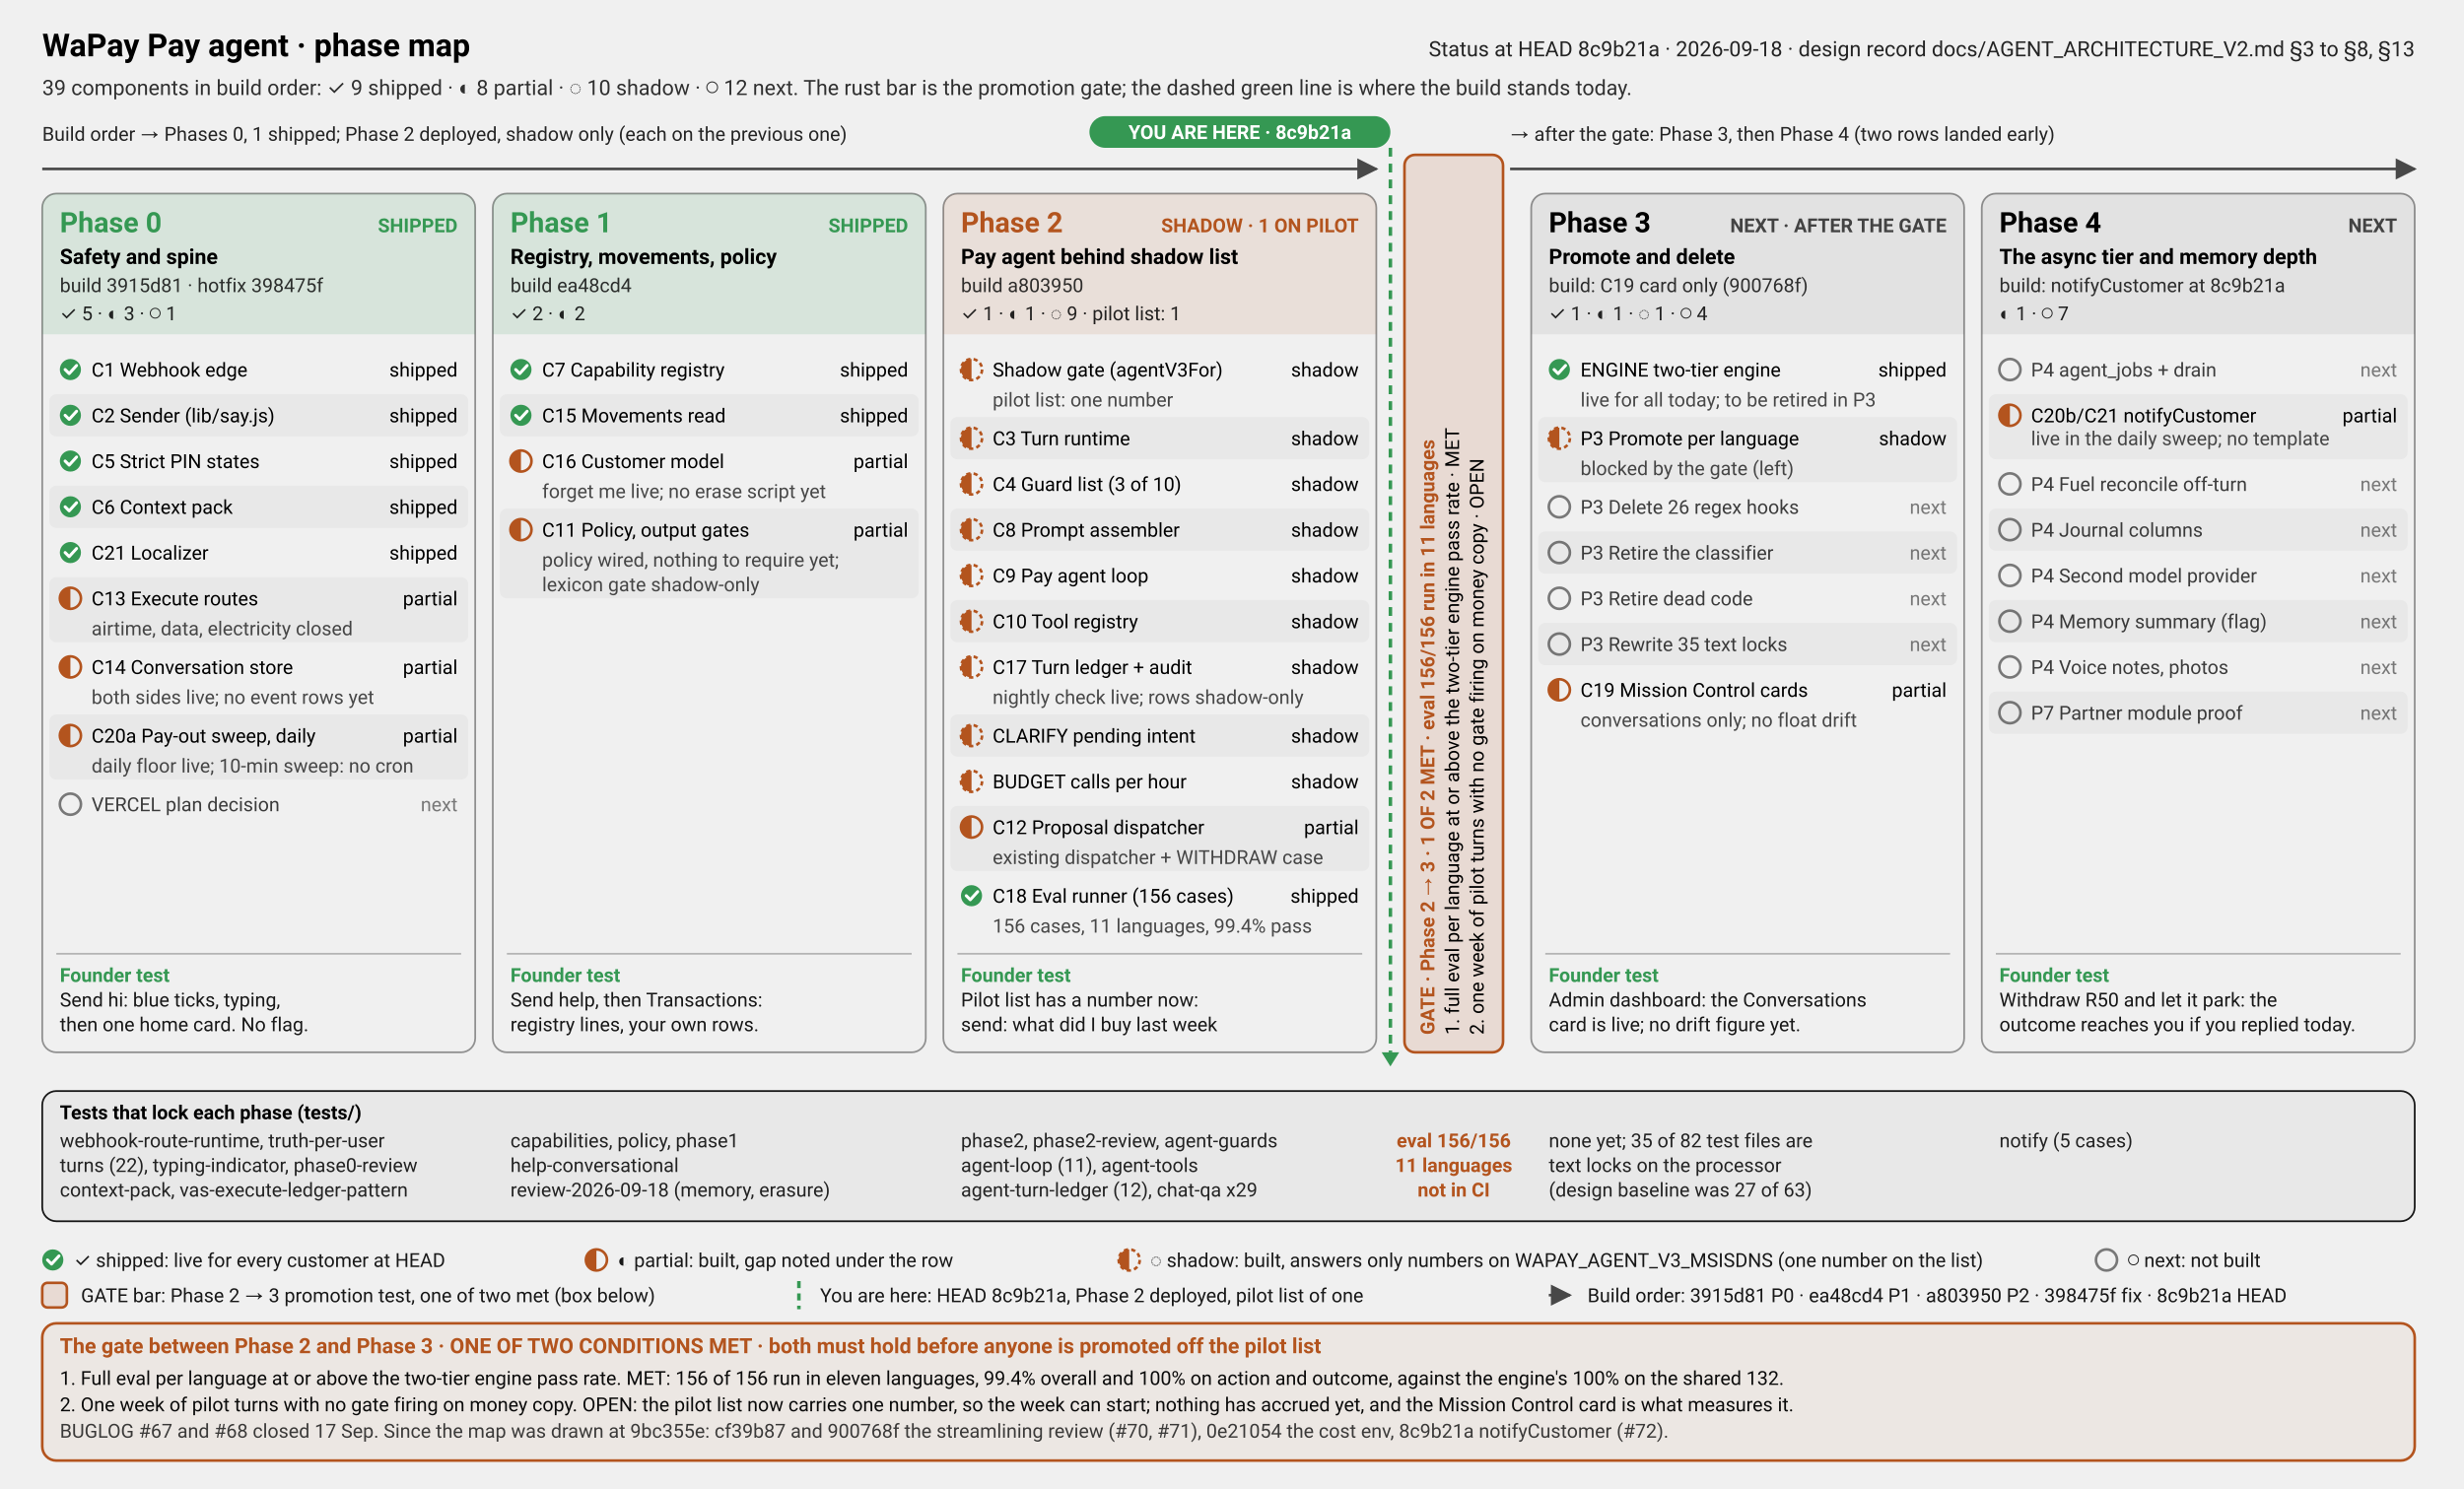
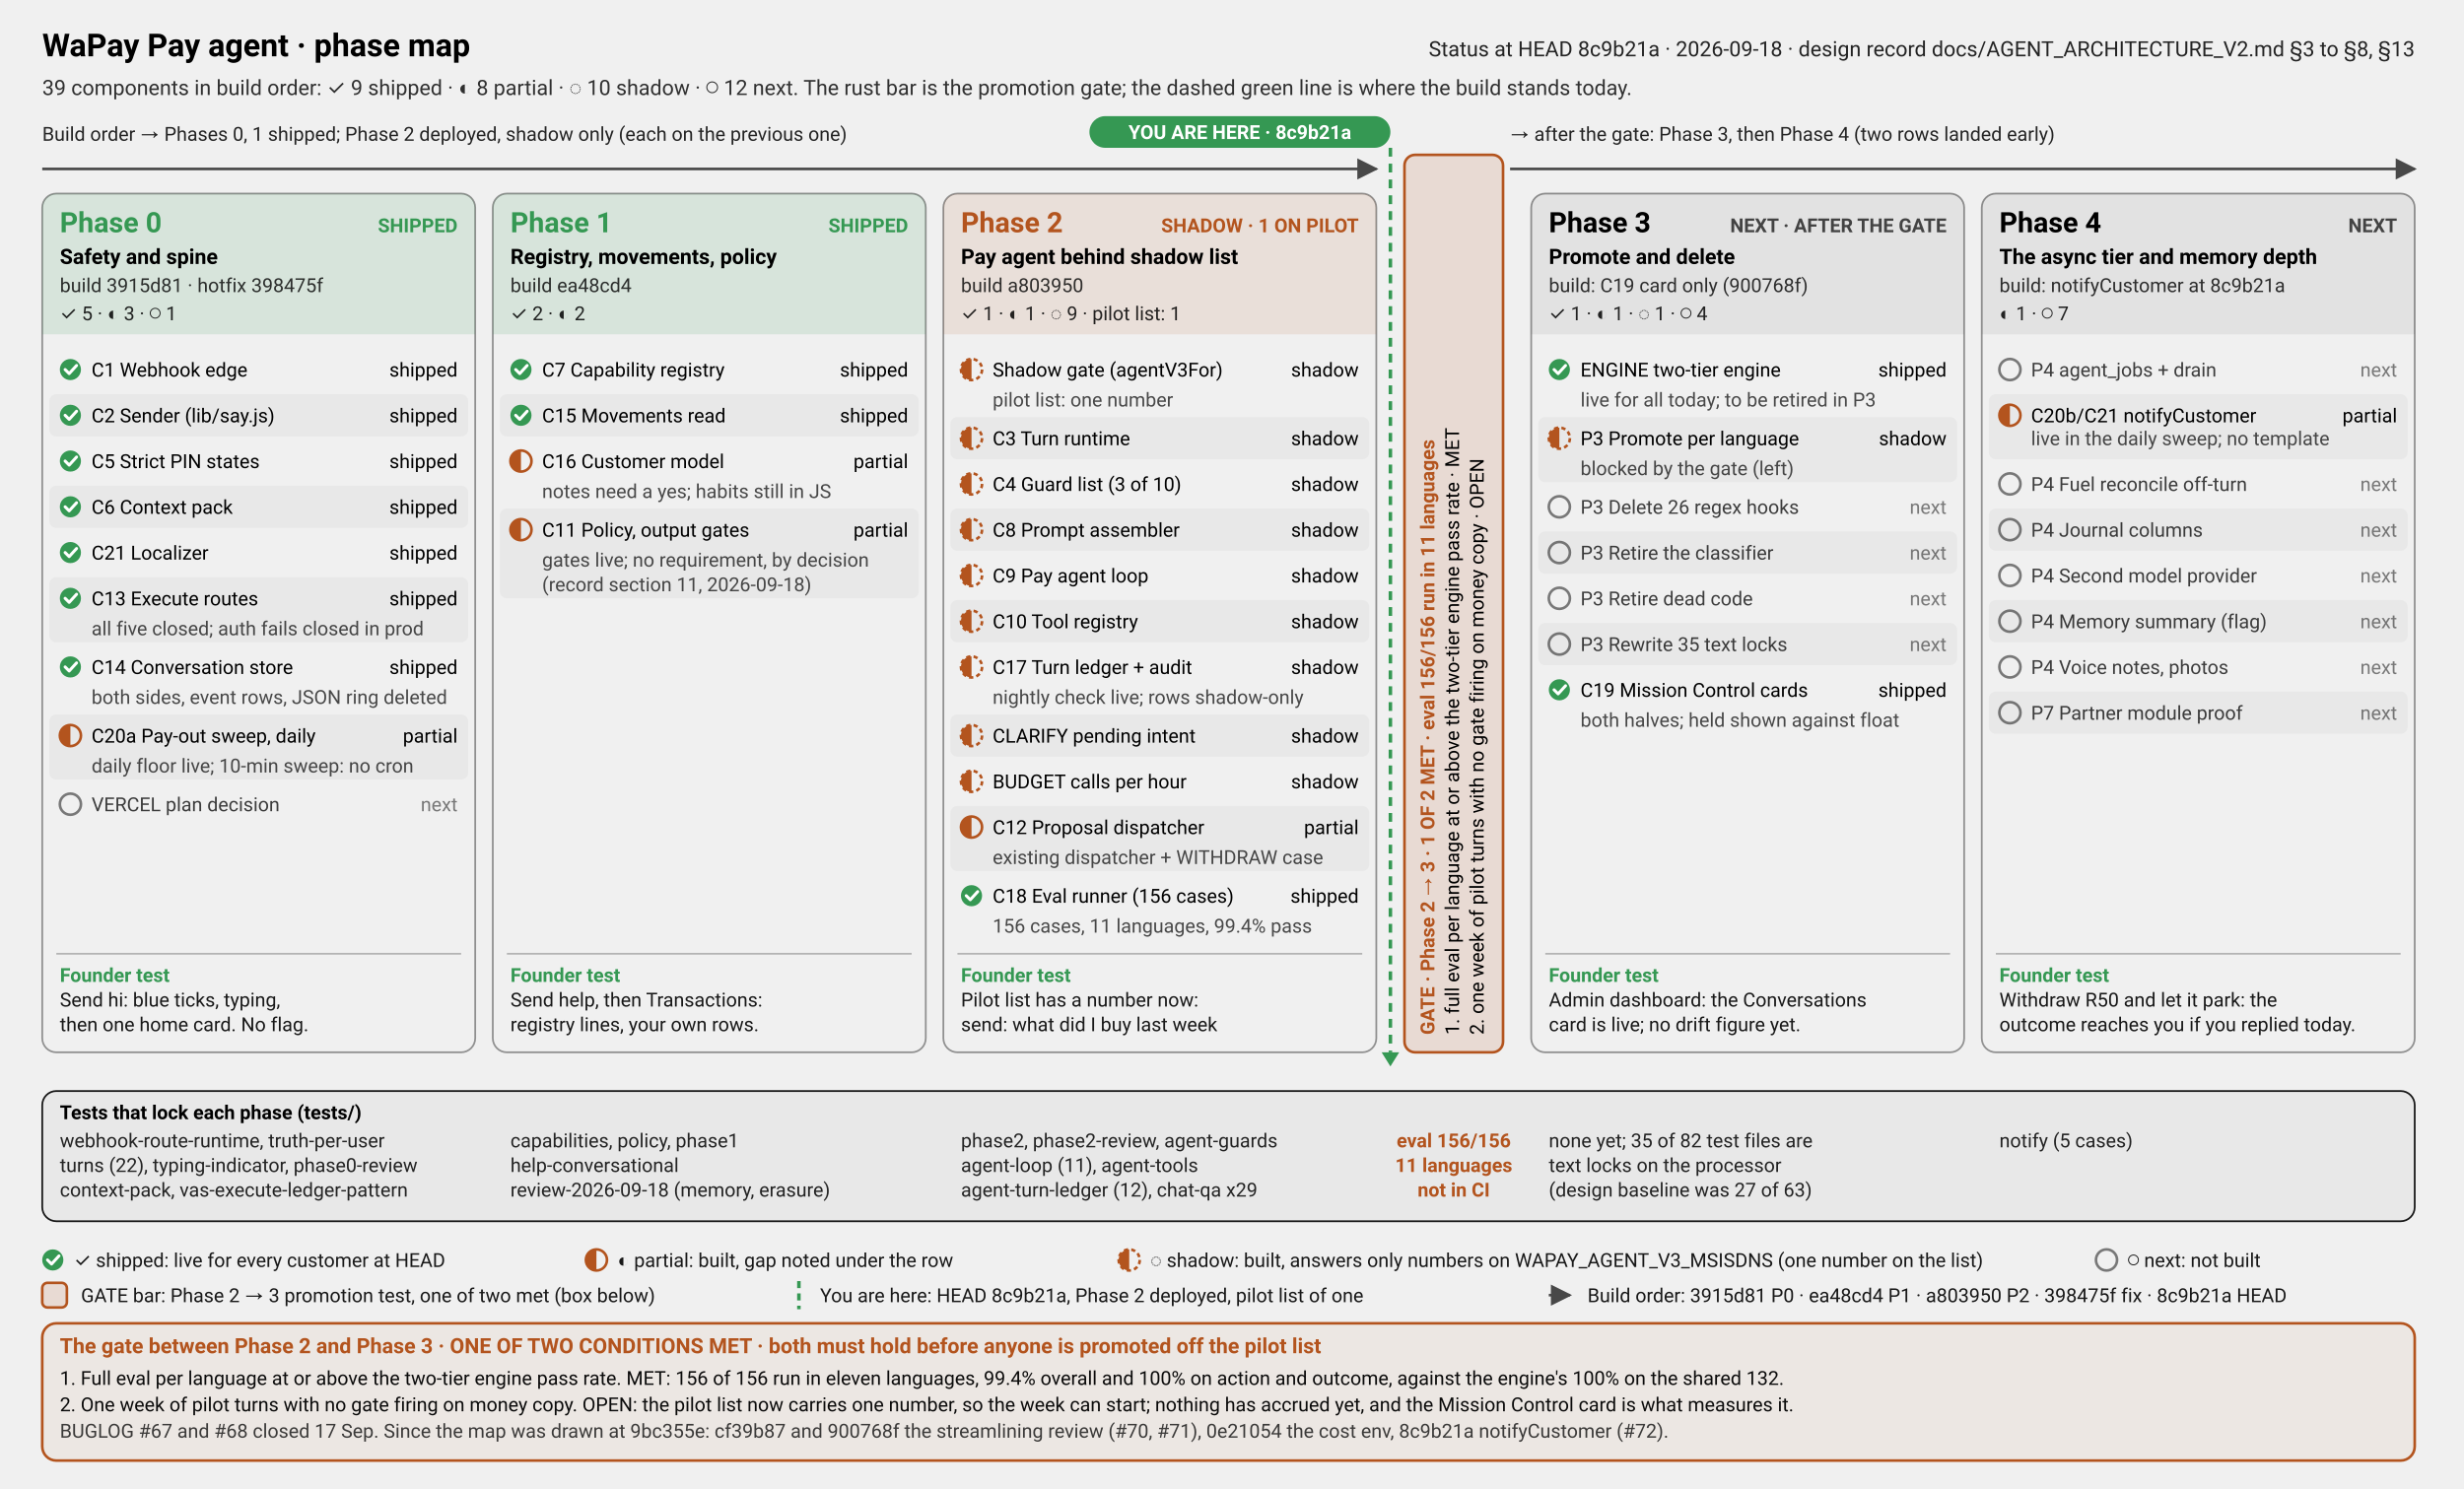
<svg xmlns="http://www.w3.org/2000/svg" viewBox="0 0 1400 846" width="1400" height="846" role="img" aria-label="Phase map of the WaPay Pay agent build at HEAD 8c9b21a on 2026-09-18. 39 components: 9 shipped, 8 partial, 10 shadow, 12 next. Phases 0 and 1 are shipped (builds 3915d81 and ea48cd4), Phase 2 (a803950) is deployed behind a pilot list that now carries one number, the eval half of the promotion gate into Phase 3 is met and a week of clean turns is what remains, and most of Phases 3 and 4 is next." font-family="system-ui, -apple-system, 'Segoe UI', Roboto, Helvetica, Arial, sans-serif" fill="currentColor" stroke="none">
  <defs>
    <marker id="ah" viewBox="0 0 10 10" refX="9" refY="5" markerWidth="8" markerHeight="8" orient="auto-start-reverse">
      <path d="M0 0 L10 5 L0 10 z" fill="currentColor" />
    </marker>
  </defs>
  <text x="24" y="32" font-size="18" font-weight="600">WaPay Pay agent · phase map</text>
  <text x="1372" y="32" font-size="12" text-anchor="end" opacity="0.85">Status at HEAD 8c9b21a · 2026-09-18 · design record docs/AGENT_ARCHITECTURE_V2.md §3 to §8, §13</text>
  <text x="24" y="54" font-size="12" opacity="0.8">39 components in build order: ✓ 9 shipped · ◐ 8 partial · ◌ 10 shadow · ○ 12 next. The rust bar is the promotion gate; the dashed green line is where the build stands today.</text>
  <line x1="24" y1="96" x2="782" y2="96" stroke="currentColor" stroke-width="1.5" opacity="0.7" marker-end="url(#ah)" />
  <text x="24" y="80" font-size="11" opacity="0.85">Build order → Phases 0, 1 shipped; Phase 2 deployed, shadow only (each on the previous one)</text>
  <line x1="858" y1="96" x2="1372" y2="96" stroke="currentColor" stroke-width="1.5" opacity="0.7" marker-end="url(#ah)" />
  <text x="858" y="80" font-size="11" opacity="0.85">→ after the gate: Phase 3, then Phase 4 (two rows landed early)</text>
  <rect x="619" y="66" width="171" height="18" rx="9" fill="#359853" />
  <text x="704.5" y="79" font-size="11" text-anchor="middle" font-weight="600" fill="#fff">YOU ARE HERE · 8c9b21a</text>
  <line x1="790" y1="84" x2="790" y2="598" stroke="#359853" stroke-width="2" stroke-dasharray="5 4" />
  <path d="M785 598 l10 0 l-5 8 z" fill="#359853" />
  <rect x="798" y="88" width="56" height="510" rx="6" fill="#B3541E" fill-opacity="0.14" stroke="#B3541E" stroke-width="1.5" />
  <text x="815" y="588" font-size="11" font-weight="600" fill="#B3541E" transform="rotate(-90 815 588)">GATE · Phase 2 → 3 · 1 OF 2 MET · eval 156/156 run in 11 languages</text>
  <text x="829" y="588" font-size="11" transform="rotate(-90 829 588)">1. full eval per language at or above the two-tier engine pass rate · MET</text>
  <text x="843" y="588" font-size="11" transform="rotate(-90 843 588)">2. one week of pilot turns with no gate firing on money copy · OPEN</text>
  <rect x="24" y="110" width="246" height="488" rx="8" fill="none" stroke="currentColor" stroke-width="1" opacity="0.4" />
  <path d="M32 110 h230 a8 8 0 0 1 8 8 v72 h-246 v-72 a8 8 0 0 1 8 -8 z" fill="#359853" fill-opacity="0.13" />
  <text x="34" y="132" font-size="16" font-weight="600" fill="#359853">Phase 0</text>
  <text x="260" y="132" font-size="11" text-anchor="end" font-weight="600" fill="#359853" opacity="1">SHIPPED</text>
  <text x="34" y="150" font-size="12" font-weight="600">Safety and spine</text>
  <text x="34" y="166" font-size="11" opacity="0.8">build 3915d81 · hotfix 398475f</text>
  <text x="34" y="182" font-size="11" opacity="0.85">✓ 5 · ◐ 3 · ○ 1</text>
  <circle cx="40" cy="210" r="6" fill="#359853" />
  <path d="M37 210 l2.3 2.3 l4.2 -4.6" fill="none" stroke="#fff" stroke-width="1.7" stroke-linecap="round" stroke-linejoin="round" />
  <text x="52" y="214" font-size="11" opacity="1">C1 Webhook edge</text>
  <text x="260" y="214" font-size="11" text-anchor="end" fill="currentColor" opacity="1">shipped</text>
  <rect x="28" y="224" width="238" height="24" rx="4" fill="currentColor" fill-opacity="0.035" />
  <circle cx="40" cy="236" r="6" fill="#359853" />
  <path d="M37 236 l2.3 2.3 l4.2 -4.6" fill="none" stroke="#fff" stroke-width="1.7" stroke-linecap="round" stroke-linejoin="round" />
  <text x="52" y="240" font-size="11" opacity="1">C2 Sender (lib/say.js)</text>
  <text x="260" y="240" font-size="11" text-anchor="end" fill="currentColor" opacity="1">shipped</text>
  <circle cx="40" cy="262" r="6" fill="#359853" />
  <path d="M37 262 l2.3 2.3 l4.2 -4.6" fill="none" stroke="#fff" stroke-width="1.7" stroke-linecap="round" stroke-linejoin="round" />
  <text x="52" y="266" font-size="11" opacity="1">C5 Strict PIN states</text>
  <text x="260" y="266" font-size="11" text-anchor="end" fill="currentColor" opacity="1">shipped</text>
  <rect x="28" y="276" width="238" height="24" rx="4" fill="currentColor" fill-opacity="0.035" />
  <circle cx="40" cy="288" r="6" fill="#359853" />
  <path d="M37 288 l2.3 2.3 l4.2 -4.6" fill="none" stroke="#fff" stroke-width="1.7" stroke-linecap="round" stroke-linejoin="round" />
  <text x="52" y="292" font-size="11" opacity="1">C6 Context pack</text>
  <text x="260" y="292" font-size="11" text-anchor="end" fill="currentColor" opacity="1">shipped</text>
  <circle cx="40" cy="314" r="6" fill="#359853" />
  <path d="M37 314 l2.3 2.3 l4.2 -4.6" fill="none" stroke="#fff" stroke-width="1.7" stroke-linecap="round" stroke-linejoin="round" />
  <text x="52" y="318" font-size="11" opacity="1">C21 Localizer</text>
  <text x="260" y="318" font-size="11" text-anchor="end" fill="currentColor" opacity="1">shipped</text>
  <rect x="28" y="328" width="238" height="37" rx="4" fill="currentColor" fill-opacity="0.035" />
-   <circle cx="40" cy="340" r="6" fill="none" stroke="#B3541E" stroke-width="1.5" />
-   <path d="M40 334 A6 6 0 0 0 40 346 Z" fill="#B3541E" />
+   <circle cx="40" cy="340" r="6" fill="#359853" />
+   <path d="M37 340 l2.3 2.3 l4.2 -4.6" fill="none" stroke="#fff" stroke-width="1.7" stroke-linecap="round" stroke-linejoin="round" />
  <text x="52" y="344" font-size="11" opacity="1">C13 Execute routes</text>
-   <text x="260" y="344" font-size="11" text-anchor="end" fill="currentColor" opacity="1">partial</text>
-   <text x="52" y="361" font-size="11" opacity="0.7">airtime, data, electricity closed</text>
-   <circle cx="40" cy="379" r="6" fill="none" stroke="#B3541E" stroke-width="1.5" />
-   <path d="M40 373 A6 6 0 0 0 40 385 Z" fill="#B3541E" />
+   <text x="260" y="344" font-size="11" text-anchor="end" fill="currentColor" opacity="1">shipped</text>
+   <text x="52" y="361" font-size="11" opacity="0.7">all five closed; auth fails closed in prod</text>
+   <circle cx="40" cy="379" r="6" fill="#359853" />
+   <path d="M37 379 l2.3 2.3 l4.2 -4.6" fill="none" stroke="#fff" stroke-width="1.7" stroke-linecap="round" stroke-linejoin="round" />
  <text x="52" y="383" font-size="11" opacity="1">C14 Conversation store</text>
-   <text x="260" y="383" font-size="11" text-anchor="end" fill="currentColor" opacity="1">partial</text>
-   <text x="52" y="400" font-size="11" opacity="0.7">both sides live; no event rows yet</text>
+   <text x="260" y="383" font-size="11" text-anchor="end" fill="currentColor" opacity="1">shipped</text>
+   <text x="52" y="400" font-size="11" opacity="0.7">both sides, event rows, JSON ring deleted</text>
  <rect x="28" y="406" width="238" height="37" rx="4" fill="currentColor" fill-opacity="0.035" />
  <circle cx="40" cy="418" r="6" fill="none" stroke="#B3541E" stroke-width="1.5" />
  <path d="M40 412 A6 6 0 0 0 40 424 Z" fill="#B3541E" />
  <text x="52" y="422" font-size="11" opacity="1">C20a Pay-out sweep, daily</text>
  <text x="260" y="422" font-size="11" text-anchor="end" fill="currentColor" opacity="1">partial</text>
  <text x="52" y="439" font-size="11" opacity="0.7">daily floor live; 10-min sweep: no cron</text>
  <circle cx="40" cy="457" r="6" fill="none" stroke="currentColor" stroke-width="1.5" opacity="0.5" />
  <text x="52" y="461" font-size="11" opacity="0.75">VERCEL plan decision</text>
  <text x="260" y="461" font-size="11" text-anchor="end" fill="currentColor" opacity="0.5">next</text>
  <line x1="32" y1="542" x2="262" y2="542" stroke="currentColor" stroke-width="1" opacity="0.25" />
  <text x="34" y="558" font-size="11" font-weight="600" fill="#359853">Founder test</text>
  <text x="34" y="572" font-size="11" opacity="0.9">Send hi: blue ticks, typing,</text>
  <text x="34" y="586" font-size="11" opacity="0.9">then one home card. No flag.</text>
  <rect x="280" y="110" width="246" height="488" rx="8" fill="none" stroke="currentColor" stroke-width="1" opacity="0.4" />
  <path d="M288 110 h230 a8 8 0 0 1 8 8 v72 h-246 v-72 a8 8 0 0 1 8 -8 z" fill="#359853" fill-opacity="0.13" />
  <text x="290" y="132" font-size="16" font-weight="600" fill="#359853">Phase 1</text>
  <text x="516" y="132" font-size="11" text-anchor="end" font-weight="600" fill="#359853" opacity="1">SHIPPED</text>
  <text x="290" y="150" font-size="12" font-weight="600">Registry, movements, policy</text>
  <text x="290" y="166" font-size="11" opacity="0.8">build ea48cd4</text>
  <text x="290" y="182" font-size="11" opacity="0.85">✓ 2 · ◐ 2</text>
  <circle cx="296" cy="210" r="6" fill="#359853" />
  <path d="M293 210 l2.3 2.3 l4.2 -4.6" fill="none" stroke="#fff" stroke-width="1.7" stroke-linecap="round" stroke-linejoin="round" />
  <text x="308" y="214" font-size="11" opacity="1">C7 Capability registry</text>
  <text x="516" y="214" font-size="11" text-anchor="end" fill="currentColor" opacity="1">shipped</text>
  <rect x="284" y="224" width="238" height="24" rx="4" fill="currentColor" fill-opacity="0.035" />
  <circle cx="296" cy="236" r="6" fill="#359853" />
  <path d="M293 236 l2.3 2.3 l4.2 -4.6" fill="none" stroke="#fff" stroke-width="1.7" stroke-linecap="round" stroke-linejoin="round" />
  <text x="308" y="240" font-size="11" opacity="1">C15 Movements read</text>
  <text x="516" y="240" font-size="11" text-anchor="end" fill="currentColor" opacity="1">shipped</text>
  <circle cx="296" cy="262" r="6" fill="none" stroke="#B3541E" stroke-width="1.5" />
  <path d="M296 256 A6 6 0 0 0 296 268 Z" fill="#B3541E" />
  <text x="308" y="266" font-size="11" opacity="1">C16 Customer model</text>
  <text x="516" y="266" font-size="11" text-anchor="end" fill="currentColor" opacity="1">partial</text>
-   <text x="308" y="283" font-size="11" opacity="0.7">forget me live; no erase script yet</text>
+   <text x="308" y="283" font-size="11" opacity="0.7">notes need a yes; habits still in JS</text>
  <rect x="284" y="289" width="238" height="51" rx="4" fill="currentColor" fill-opacity="0.035" />
  <circle cx="296" cy="301" r="6" fill="none" stroke="#B3541E" stroke-width="1.5" />
  <path d="M296 295 A6 6 0 0 0 296 307 Z" fill="#B3541E" />
  <text x="308" y="305" font-size="11" opacity="1">C11 Policy, output gates</text>
  <text x="516" y="305" font-size="11" text-anchor="end" fill="currentColor" opacity="1">partial</text>
-   <text x="308" y="322" font-size="11" opacity="0.7">policy wired, nothing to require yet;</text>
-   <text x="308" y="336" font-size="11" opacity="0.7">lexicon gate shadow-only</text>
+   <text x="308" y="322" font-size="11" opacity="0.7">gates live; no requirement, by decision</text>
+   <text x="308" y="336" font-size="11" opacity="0.7">(record section 11, 2026-09-18)</text>
  <line x1="288" y1="542" x2="518" y2="542" stroke="currentColor" stroke-width="1" opacity="0.25" />
  <text x="290" y="558" font-size="11" font-weight="600" fill="#359853">Founder test</text>
  <text x="290" y="572" font-size="11" opacity="0.9">Send help, then Transactions:</text>
  <text x="290" y="586" font-size="11" opacity="0.9">registry lines, your own rows.</text>
  <rect x="536" y="110" width="246" height="488" rx="8" fill="none" stroke="currentColor" stroke-width="1" opacity="0.4" />
  <path d="M544 110 h230 a8 8 0 0 1 8 8 v72 h-246 v-72 a8 8 0 0 1 8 -8 z" fill="#B3541E" fill-opacity="0.11" />
  <text x="546" y="132" font-size="16" font-weight="600" fill="#B3541E">Phase 2</text>
  <text x="772" y="132" font-size="11" text-anchor="end" font-weight="600" fill="#B3541E" opacity="1">SHADOW · 1 ON PILOT</text>
  <text x="546" y="150" font-size="12" font-weight="600">Pay agent behind shadow list</text>
  <text x="546" y="166" font-size="11" opacity="0.8">build a803950</text>
  <text x="546" y="182" font-size="11" opacity="0.85">✓ 1 · ◐ 1 · ◌ 9 · pilot list: 1</text>
  <circle cx="552" cy="210" r="6" fill="none" stroke="#B3541E" stroke-width="1.5" stroke-dasharray="2.4 1.8" />
  <path d="M552 204 A6 6 0 0 0 552 216 Z" fill="#B3541E" />
  <text x="564" y="214" font-size="11" opacity="1">Shadow gate (agentV3For)</text>
  <text x="772" y="214" font-size="11" text-anchor="end" fill="currentColor" opacity="1">shadow</text>
  <text x="564" y="231" font-size="11" opacity="0.7">pilot list: one number</text>
  <rect x="540" y="237" width="238" height="24" rx="4" fill="currentColor" fill-opacity="0.035" />
  <circle cx="552" cy="249" r="6" fill="none" stroke="#B3541E" stroke-width="1.5" stroke-dasharray="2.4 1.8" />
  <path d="M552 243 A6 6 0 0 0 552 255 Z" fill="#B3541E" />
  <text x="564" y="253" font-size="11" opacity="1">C3 Turn runtime</text>
  <text x="772" y="253" font-size="11" text-anchor="end" fill="currentColor" opacity="1">shadow</text>
  <circle cx="552" cy="275" r="6" fill="none" stroke="#B3541E" stroke-width="1.5" stroke-dasharray="2.4 1.8" />
  <path d="M552 269 A6 6 0 0 0 552 281 Z" fill="#B3541E" />
  <text x="564" y="279" font-size="11" opacity="1">C4 Guard list (3 of 10)</text>
  <text x="772" y="279" font-size="11" text-anchor="end" fill="currentColor" opacity="1">shadow</text>
  <rect x="540" y="289" width="238" height="24" rx="4" fill="currentColor" fill-opacity="0.035" />
  <circle cx="552" cy="301" r="6" fill="none" stroke="#B3541E" stroke-width="1.5" stroke-dasharray="2.4 1.8" />
  <path d="M552 295 A6 6 0 0 0 552 307 Z" fill="#B3541E" />
  <text x="564" y="305" font-size="11" opacity="1">C8 Prompt assembler</text>
  <text x="772" y="305" font-size="11" text-anchor="end" fill="currentColor" opacity="1">shadow</text>
  <circle cx="552" cy="327" r="6" fill="none" stroke="#B3541E" stroke-width="1.5" stroke-dasharray="2.4 1.8" />
  <path d="M552 321 A6 6 0 0 0 552 333 Z" fill="#B3541E" />
  <text x="564" y="331" font-size="11" opacity="1">C9 Pay agent loop</text>
  <text x="772" y="331" font-size="11" text-anchor="end" fill="currentColor" opacity="1">shadow</text>
  <rect x="540" y="341" width="238" height="24" rx="4" fill="currentColor" fill-opacity="0.035" />
  <circle cx="552" cy="353" r="6" fill="none" stroke="#B3541E" stroke-width="1.5" stroke-dasharray="2.4 1.8" />
  <path d="M552 347 A6 6 0 0 0 552 359 Z" fill="#B3541E" />
  <text x="564" y="357" font-size="11" opacity="1">C10 Tool registry</text>
  <text x="772" y="357" font-size="11" text-anchor="end" fill="currentColor" opacity="1">shadow</text>
  <circle cx="552" cy="379" r="6" fill="none" stroke="#B3541E" stroke-width="1.5" stroke-dasharray="2.4 1.8" />
  <path d="M552 373 A6 6 0 0 0 552 385 Z" fill="#B3541E" />
  <text x="564" y="383" font-size="11" opacity="1">C17 Turn ledger + audit</text>
  <text x="772" y="383" font-size="11" text-anchor="end" fill="currentColor" opacity="1">shadow</text>
  <text x="564" y="400" font-size="11" opacity="0.7">nightly check live; rows shadow-only</text>
  <rect x="540" y="406" width="238" height="24" rx="4" fill="currentColor" fill-opacity="0.035" />
  <circle cx="552" cy="418" r="6" fill="none" stroke="#B3541E" stroke-width="1.5" stroke-dasharray="2.4 1.8" />
  <path d="M552 412 A6 6 0 0 0 552 424 Z" fill="#B3541E" />
  <text x="564" y="422" font-size="11" opacity="1">CLARIFY pending intent</text>
  <text x="772" y="422" font-size="11" text-anchor="end" fill="currentColor" opacity="1">shadow</text>
  <circle cx="552" cy="444" r="6" fill="none" stroke="#B3541E" stroke-width="1.5" stroke-dasharray="2.4 1.8" />
  <path d="M552 438 A6 6 0 0 0 552 450 Z" fill="#B3541E" />
  <text x="564" y="448" font-size="11" opacity="1">BUDGET calls per hour</text>
  <text x="772" y="448" font-size="11" text-anchor="end" fill="currentColor" opacity="1">shadow</text>
  <rect x="540" y="458" width="238" height="37" rx="4" fill="currentColor" fill-opacity="0.035" />
  <circle cx="552" cy="470" r="6" fill="none" stroke="#B3541E" stroke-width="1.5" />
  <path d="M552 464 A6 6 0 0 0 552 476 Z" fill="#B3541E" />
  <text x="564" y="474" font-size="11" opacity="1">C12 Proposal dispatcher</text>
  <text x="772" y="474" font-size="11" text-anchor="end" fill="currentColor" opacity="1">partial</text>
  <text x="564" y="491" font-size="11" opacity="0.7">existing dispatcher + WITHDRAW case</text>
  <circle cx="552" cy="509" r="6" fill="#359853" />
  <path d="M549 509 l2.3 2.3 l4.2 -4.6" fill="none" stroke="#fff" stroke-width="1.7" stroke-linecap="round" stroke-linejoin="round" />
  <text x="564" y="513" font-size="11" opacity="1">C18 Eval runner (156 cases)</text>
  <text x="772" y="513" font-size="11" text-anchor="end" fill="currentColor" opacity="1">shipped</text>
  <text x="564" y="530" font-size="11" opacity="0.7">156 cases, 11 languages, 99.4% pass</text>
  <line x1="544" y1="542" x2="774" y2="542" stroke="currentColor" stroke-width="1" opacity="0.25" />
  <text x="546" y="558" font-size="11" font-weight="600" fill="#359853">Founder test</text>
  <text x="546" y="572" font-size="11" opacity="0.9">Pilot list has a number now:</text>
  <text x="546" y="586" font-size="11" opacity="0.9">send: what did I buy last week</text>
  <rect x="870" y="110" width="246" height="488" rx="8" fill="none" stroke="currentColor" stroke-width="1" opacity="0.4" />
  <path d="M878 110 h230 a8 8 0 0 1 8 8 v72 h-246 v-72 a8 8 0 0 1 8 -8 z" fill="currentColor" fill-opacity="0.06" />
  <text x="880" y="132" font-size="16" font-weight="600">Phase 3</text>
  <text x="1106" y="132" font-size="11" text-anchor="end" font-weight="600" opacity="0.7">NEXT · AFTER THE GATE</text>
  <text x="880" y="150" font-size="12" font-weight="600">Promote and delete</text>
  <text x="880" y="166" font-size="11" opacity="0.8">build: C19 card only (900768f)</text>
  <text x="880" y="182" font-size="11" opacity="0.85">✓ 1 · ◐ 1 · ◌ 1 · ○ 4</text>
  <circle cx="886" cy="210" r="6" fill="#359853" />
  <path d="M883 210 l2.3 2.3 l4.2 -4.6" fill="none" stroke="#fff" stroke-width="1.7" stroke-linecap="round" stroke-linejoin="round" />
  <text x="898" y="214" font-size="11" opacity="1">ENGINE two-tier engine</text>
  <text x="1106" y="214" font-size="11" text-anchor="end" fill="currentColor" opacity="1">shipped</text>
  <text x="898" y="231" font-size="11" opacity="0.7">live for all today; to be retired in P3</text>
  <rect x="874" y="237" width="238" height="37" rx="4" fill="currentColor" fill-opacity="0.035" />
  <circle cx="886" cy="249" r="6" fill="none" stroke="#B3541E" stroke-width="1.5" stroke-dasharray="2.4 1.8" />
  <path d="M886 243 A6 6 0 0 0 886 255 Z" fill="#B3541E" />
  <text x="898" y="253" font-size="11" opacity="1">P3 Promote per language</text>
  <text x="1106" y="253" font-size="11" text-anchor="end" fill="currentColor" opacity="1">shadow</text>
  <text x="898" y="270" font-size="11" opacity="0.7">blocked by the gate (left)</text>
  <circle cx="886" cy="288" r="6" fill="none" stroke="currentColor" stroke-width="1.5" opacity="0.5" />
  <text x="898" y="292" font-size="11" opacity="0.75">P3 Delete 26 regex hooks</text>
  <text x="1106" y="292" font-size="11" text-anchor="end" fill="currentColor" opacity="0.5">next</text>
  <rect x="874" y="302" width="238" height="24" rx="4" fill="currentColor" fill-opacity="0.035" />
  <circle cx="886" cy="314" r="6" fill="none" stroke="currentColor" stroke-width="1.5" opacity="0.5" />
  <text x="898" y="318" font-size="11" opacity="0.75">P3 Retire the classifier</text>
  <text x="1106" y="318" font-size="11" text-anchor="end" fill="currentColor" opacity="0.5">next</text>
  <circle cx="886" cy="340" r="6" fill="none" stroke="currentColor" stroke-width="1.5" opacity="0.5" />
  <text x="898" y="344" font-size="11" opacity="0.75">P3 Retire dead code</text>
  <text x="1106" y="344" font-size="11" text-anchor="end" fill="currentColor" opacity="0.5">next</text>
  <rect x="874" y="354" width="238" height="24" rx="4" fill="currentColor" fill-opacity="0.035" />
  <circle cx="886" cy="366" r="6" fill="none" stroke="currentColor" stroke-width="1.5" opacity="0.5" />
  <text x="898" y="370" font-size="11" opacity="0.75">P3 Rewrite 35 text locks</text>
  <text x="1106" y="370" font-size="11" text-anchor="end" fill="currentColor" opacity="0.5">next</text>
-   <circle cx="886" cy="392" r="6" fill="none" stroke="#B3541E" stroke-width="1.5" />
-   <path d="M886 386 A6 6 0 0 0 886 398 Z" fill="#B3541E" />
+   <circle cx="886" cy="392" r="6" fill="#359853" />
+   <path d="M883 392 l2.3 2.3 l4.2 -4.6" fill="none" stroke="#fff" stroke-width="1.7" stroke-linecap="round" stroke-linejoin="round" />
  <text x="898" y="396" font-size="11" opacity="1">C19 Mission Control cards</text>
-   <text x="1106" y="396" font-size="11" text-anchor="end" fill="currentColor" opacity="1">partial</text>
-   <text x="898" y="413" font-size="11" opacity="0.7">conversations only; no float drift</text>
+   <text x="1106" y="396" font-size="11" text-anchor="end" fill="currentColor" opacity="1">shipped</text>
+   <text x="898" y="413" font-size="11" opacity="0.7">both halves; held shown against float</text>
  <line x1="878" y1="542" x2="1108" y2="542" stroke="currentColor" stroke-width="1" opacity="0.25" />
  <text x="880" y="558" font-size="11" font-weight="600" fill="#359853">Founder test</text>
  <text x="880" y="572" font-size="11" opacity="0.9">Admin dashboard: the Conversations</text>
  <text x="880" y="586" font-size="11" opacity="0.9">card is live; no drift figure yet.</text>
  <rect x="1126" y="110" width="246" height="488" rx="8" fill="none" stroke="currentColor" stroke-width="1" opacity="0.4" />
  <path d="M1134 110 h230 a8 8 0 0 1 8 8 v72 h-246 v-72 a8 8 0 0 1 8 -8 z" fill="currentColor" fill-opacity="0.06" />
  <text x="1136" y="132" font-size="16" font-weight="600">Phase 4</text>
  <text x="1362" y="132" font-size="11" text-anchor="end" font-weight="600" opacity="0.7">NEXT</text>
  <text x="1136" y="150" font-size="12" font-weight="600">The async tier and memory depth</text>
  <text x="1136" y="166" font-size="11" opacity="0.8">build: notifyCustomer at 8c9b21a</text>
  <text x="1136" y="182" font-size="11" opacity="0.85">◐ 1 · ○ 7</text>
  <circle cx="1142" cy="210" r="6" fill="none" stroke="currentColor" stroke-width="1.5" opacity="0.5" />
  <text x="1154" y="214" font-size="11" opacity="0.75">P4 agent_jobs + drain</text>
  <text x="1362" y="214" font-size="11" text-anchor="end" fill="currentColor" opacity="0.5">next</text>
  <rect x="1130" y="224" width="238" height="37" rx="4" fill="currentColor" fill-opacity="0.035" />
  <circle cx="1142" cy="236" r="6" fill="none" stroke="#B3541E" stroke-width="1.5" />
  <path d="M1142 230 A6 6 0 0 0 1142 242 Z" fill="#B3541E" />
  <text x="1154" y="240" font-size="11" opacity="1">C20b/C21 notifyCustomer</text>
  <text x="1362" y="240" font-size="11" text-anchor="end" fill="currentColor" opacity="1">partial</text>
  <text x="1154" y="253" font-size="11" opacity="0.7">live in the daily sweep; no template</text>
  <circle cx="1142" cy="275" r="6" fill="none" stroke="currentColor" stroke-width="1.5" opacity="0.5" />
  <text x="1154" y="279" font-size="11" opacity="0.75">P4 Fuel reconcile off-turn</text>
  <text x="1362" y="279" font-size="11" text-anchor="end" fill="currentColor" opacity="0.5">next</text>
  <rect x="1130" y="289" width="238" height="24" rx="4" fill="currentColor" fill-opacity="0.035" />
  <circle cx="1142" cy="301" r="6" fill="none" stroke="currentColor" stroke-width="1.5" opacity="0.5" />
  <text x="1154" y="305" font-size="11" opacity="0.75">P4 Journal columns</text>
  <text x="1362" y="305" font-size="11" text-anchor="end" fill="currentColor" opacity="0.5">next</text>
  <circle cx="1142" cy="327" r="6" fill="none" stroke="currentColor" stroke-width="1.5" opacity="0.5" />
  <text x="1154" y="331" font-size="11" opacity="0.75">P4 Second model provider</text>
  <text x="1362" y="331" font-size="11" text-anchor="end" fill="currentColor" opacity="0.5">next</text>
  <rect x="1130" y="341" width="238" height="24" rx="4" fill="currentColor" fill-opacity="0.035" />
  <circle cx="1142" cy="353" r="6" fill="none" stroke="currentColor" stroke-width="1.5" opacity="0.5" />
  <text x="1154" y="357" font-size="11" opacity="0.75">P4 Memory summary (flag)</text>
  <text x="1362" y="357" font-size="11" text-anchor="end" fill="currentColor" opacity="0.5">next</text>
  <circle cx="1142" cy="379" r="6" fill="none" stroke="currentColor" stroke-width="1.5" opacity="0.5" />
  <text x="1154" y="383" font-size="11" opacity="0.75">P4 Voice notes, photos</text>
  <text x="1362" y="383" font-size="11" text-anchor="end" fill="currentColor" opacity="0.5">next</text>
  <rect x="1130" y="393" width="238" height="24" rx="4" fill="currentColor" fill-opacity="0.035" />
  <circle cx="1142" cy="405" r="6" fill="none" stroke="currentColor" stroke-width="1.5" opacity="0.5" />
  <text x="1154" y="409" font-size="11" opacity="0.75">P7 Partner module proof</text>
  <text x="1362" y="409" font-size="11" text-anchor="end" fill="currentColor" opacity="0.5">next</text>
  <line x1="1134" y1="542" x2="1364" y2="542" stroke="currentColor" stroke-width="1" opacity="0.25" />
  <text x="1136" y="558" font-size="11" font-weight="600" fill="#359853">Founder test</text>
  <text x="1136" y="572" font-size="11" opacity="0.9">Withdraw R50 and let it park: the</text>
  <text x="1136" y="586" font-size="11" opacity="0.9">outcome reaches you if you replied today.</text>
  <rect x="24" y="620" width="1348" height="74" rx="8" fill="currentColor" fill-opacity="0.04" stroke="currentColor" stroke-width="1" opacity="0.9" />
  <text x="34" y="636" font-size="11" font-weight="600">Tests that lock each phase (tests/)</text>
  <text x="34" y="652" font-size="11" opacity="0.85">webhook-route-runtime, truth-per-user</text>
  <text x="34" y="666" font-size="11" opacity="0.85">turns (22), typing-indicator, phase0-review</text>
  <text x="34" y="680" font-size="11" opacity="0.85">context-pack, vas-execute-ledger-pattern</text>
  <text x="290" y="652" font-size="11" opacity="0.85">capabilities, policy, phase1</text>
  <text x="290" y="666" font-size="11" opacity="0.85">help-conversational</text>
  <text x="290" y="680" font-size="11" opacity="0.85">review-2026-09-18 (memory, erasure)</text>
  <text x="546" y="652" font-size="11" opacity="0.85">phase2, phase2-review, agent-guards</text>
  <text x="546" y="666" font-size="11" opacity="0.85">agent-loop (11), agent-tools</text>
  <text x="546" y="680" font-size="11" opacity="0.85">agent-turn-ledger (12), chat-qa x29</text>
  <text x="880" y="652" font-size="11" opacity="0.85">none yet; 35 of 82 test files are</text>
  <text x="880" y="666" font-size="11" opacity="0.85">text locks on the processor</text>
  <text x="880" y="680" font-size="11" opacity="0.85">(design baseline was 27 of 63)</text>
  <text x="1136" y="652" font-size="11" opacity="0.85">notify (5 cases)</text>
  <text x="826" y="652" font-size="11" text-anchor="middle" font-weight="600" fill="#B3541E">eval 156/156</text>
  <text x="826" y="666" font-size="11" text-anchor="middle" font-weight="600" fill="#B3541E">11 languages</text>
  <text x="826" y="680" font-size="11" text-anchor="middle" font-weight="600" fill="#B3541E">not in CI</text>
  <circle cx="30" cy="716" r="6" fill="#359853" />
  <path d="M27 716 l2.3 2.3 l4.2 -4.6" fill="none" stroke="#fff" stroke-width="1.7" stroke-linecap="round" stroke-linejoin="round" />
  <text x="42" y="720" font-size="11" opacity="0.9">✓ shipped: live for every customer at HEAD</text>
  <circle cx="338.88" cy="716" r="6" fill="none" stroke="#B3541E" stroke-width="1.5" />
  <path d="M338.88 710 A6 6 0 0 0 338.88 722 Z" fill="#B3541E" />
  <text x="350.88" y="720" font-size="11" opacity="0.9">◐ partial: built, gap noted under the row</text>
  <circle cx="641.6" cy="716" r="6" fill="none" stroke="#B3541E" stroke-width="1.5" stroke-dasharray="2.4 1.8" />
  <path d="M641.6 710 A6 6 0 0 0 641.6 722 Z" fill="#B3541E" />
  <text x="653.6" y="720" font-size="11" opacity="0.9">◌ shadow: built, answers only numbers on WAPAY_AGENT_V3_MSISDNS (one number on the list)</text>
  <circle cx="1196.88" cy="716" r="6" fill="none" stroke="currentColor" stroke-width="1.5" opacity="0.5" />
  <text x="1208.88" y="720" font-size="11" opacity="0.9">○ next: not built</text>
  <rect x="24" y="729" width="14" height="14" rx="3" fill="#B3541E" fill-opacity="0.14" stroke="#B3541E" stroke-width="1.5" />
  <text x="46" y="740" font-size="11" opacity="0.9">GATE bar: Phase 2 → 3 promotion test, one of two met (box below)</text>
  <line x1="453.92" y1="728" x2="453.92" y2="744" stroke="#359853" stroke-width="2" stroke-dasharray="4 3" />
  <text x="465.92" y="740" font-size="11" opacity="0.9">You are here: HEAD 8c9b21a, Phase 2 deployed, pilot list of one</text>
  <path d="M880 736 h12" stroke="currentColor" stroke-width="1.5" opacity="0.7" marker-end="url(#ah)" />
  <text x="902" y="740" font-size="11" opacity="0.9">Build order: 3915d81 P0 · ea48cd4 P1 · a803950 P2 · 398475f fix · 8c9b21a HEAD</text>
  <rect x="24" y="752" width="1348" height="78" rx="8" fill="#B3541E" fill-opacity="0.06" stroke="#B3541E" stroke-width="1.5" />
  <text x="34" y="769" font-size="12" font-weight="600" fill="#B3541E">The gate between Phase 2 and Phase 3 · ONE OF TWO CONDITIONS MET · both must hold before anyone is promoted off the pilot list</text>
  <text x="34" y="787" font-size="11" opacity="0.95">1. Full eval per language at or above the two-tier engine pass rate.   MET: 156 of 156 run in eleven languages, 99.4% overall and 100% on action and outcome, against the engine's 100% on the shared 132.</text>
  <text x="34" y="802" font-size="11" opacity="0.95">2. One week of pilot turns with no gate firing on money copy.   OPEN: the pilot list now carries one number, so the week can start; nothing has accrued yet, and the Mission Control card is what measures it.</text>
  <text x="34" y="817" font-size="11" opacity="0.75">BUGLOG #67 and #68 closed 17 Sep. Since the map was drawn at 9bc355e: cf39b87 and 900768f the streamlining review (#70, #71), 0e21054 the cost env, 8c9b21a notifyCustomer (#72).</text>
</svg>
